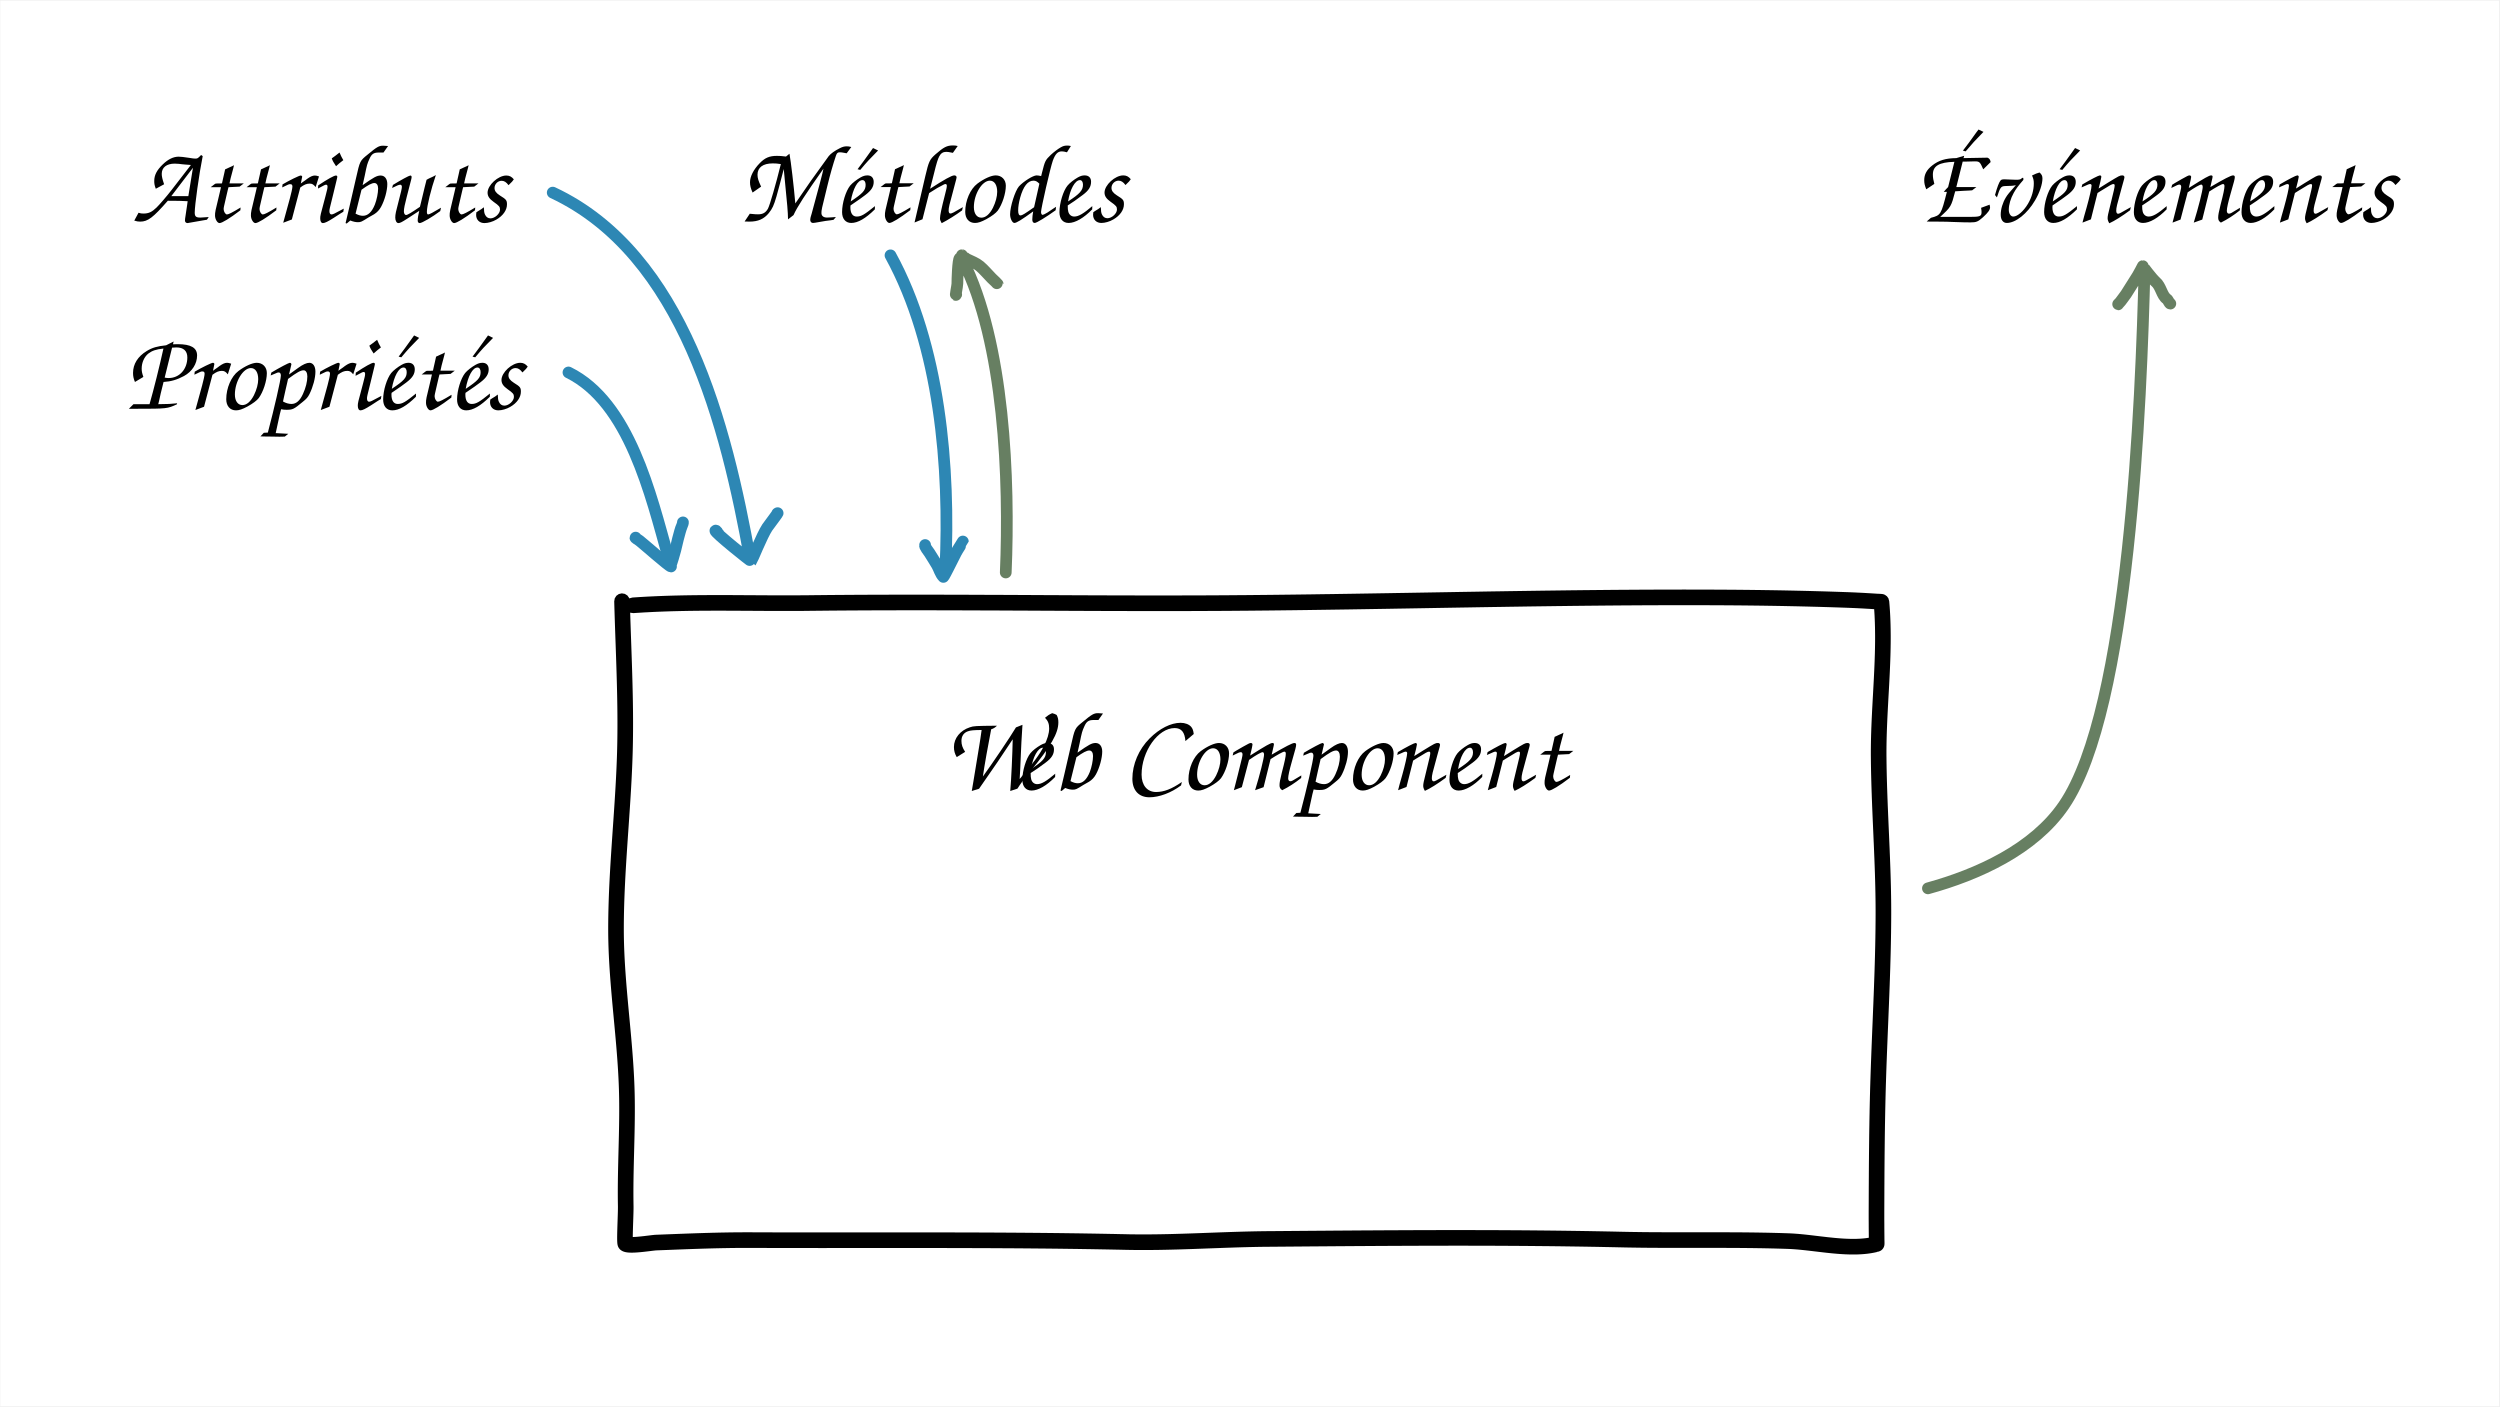
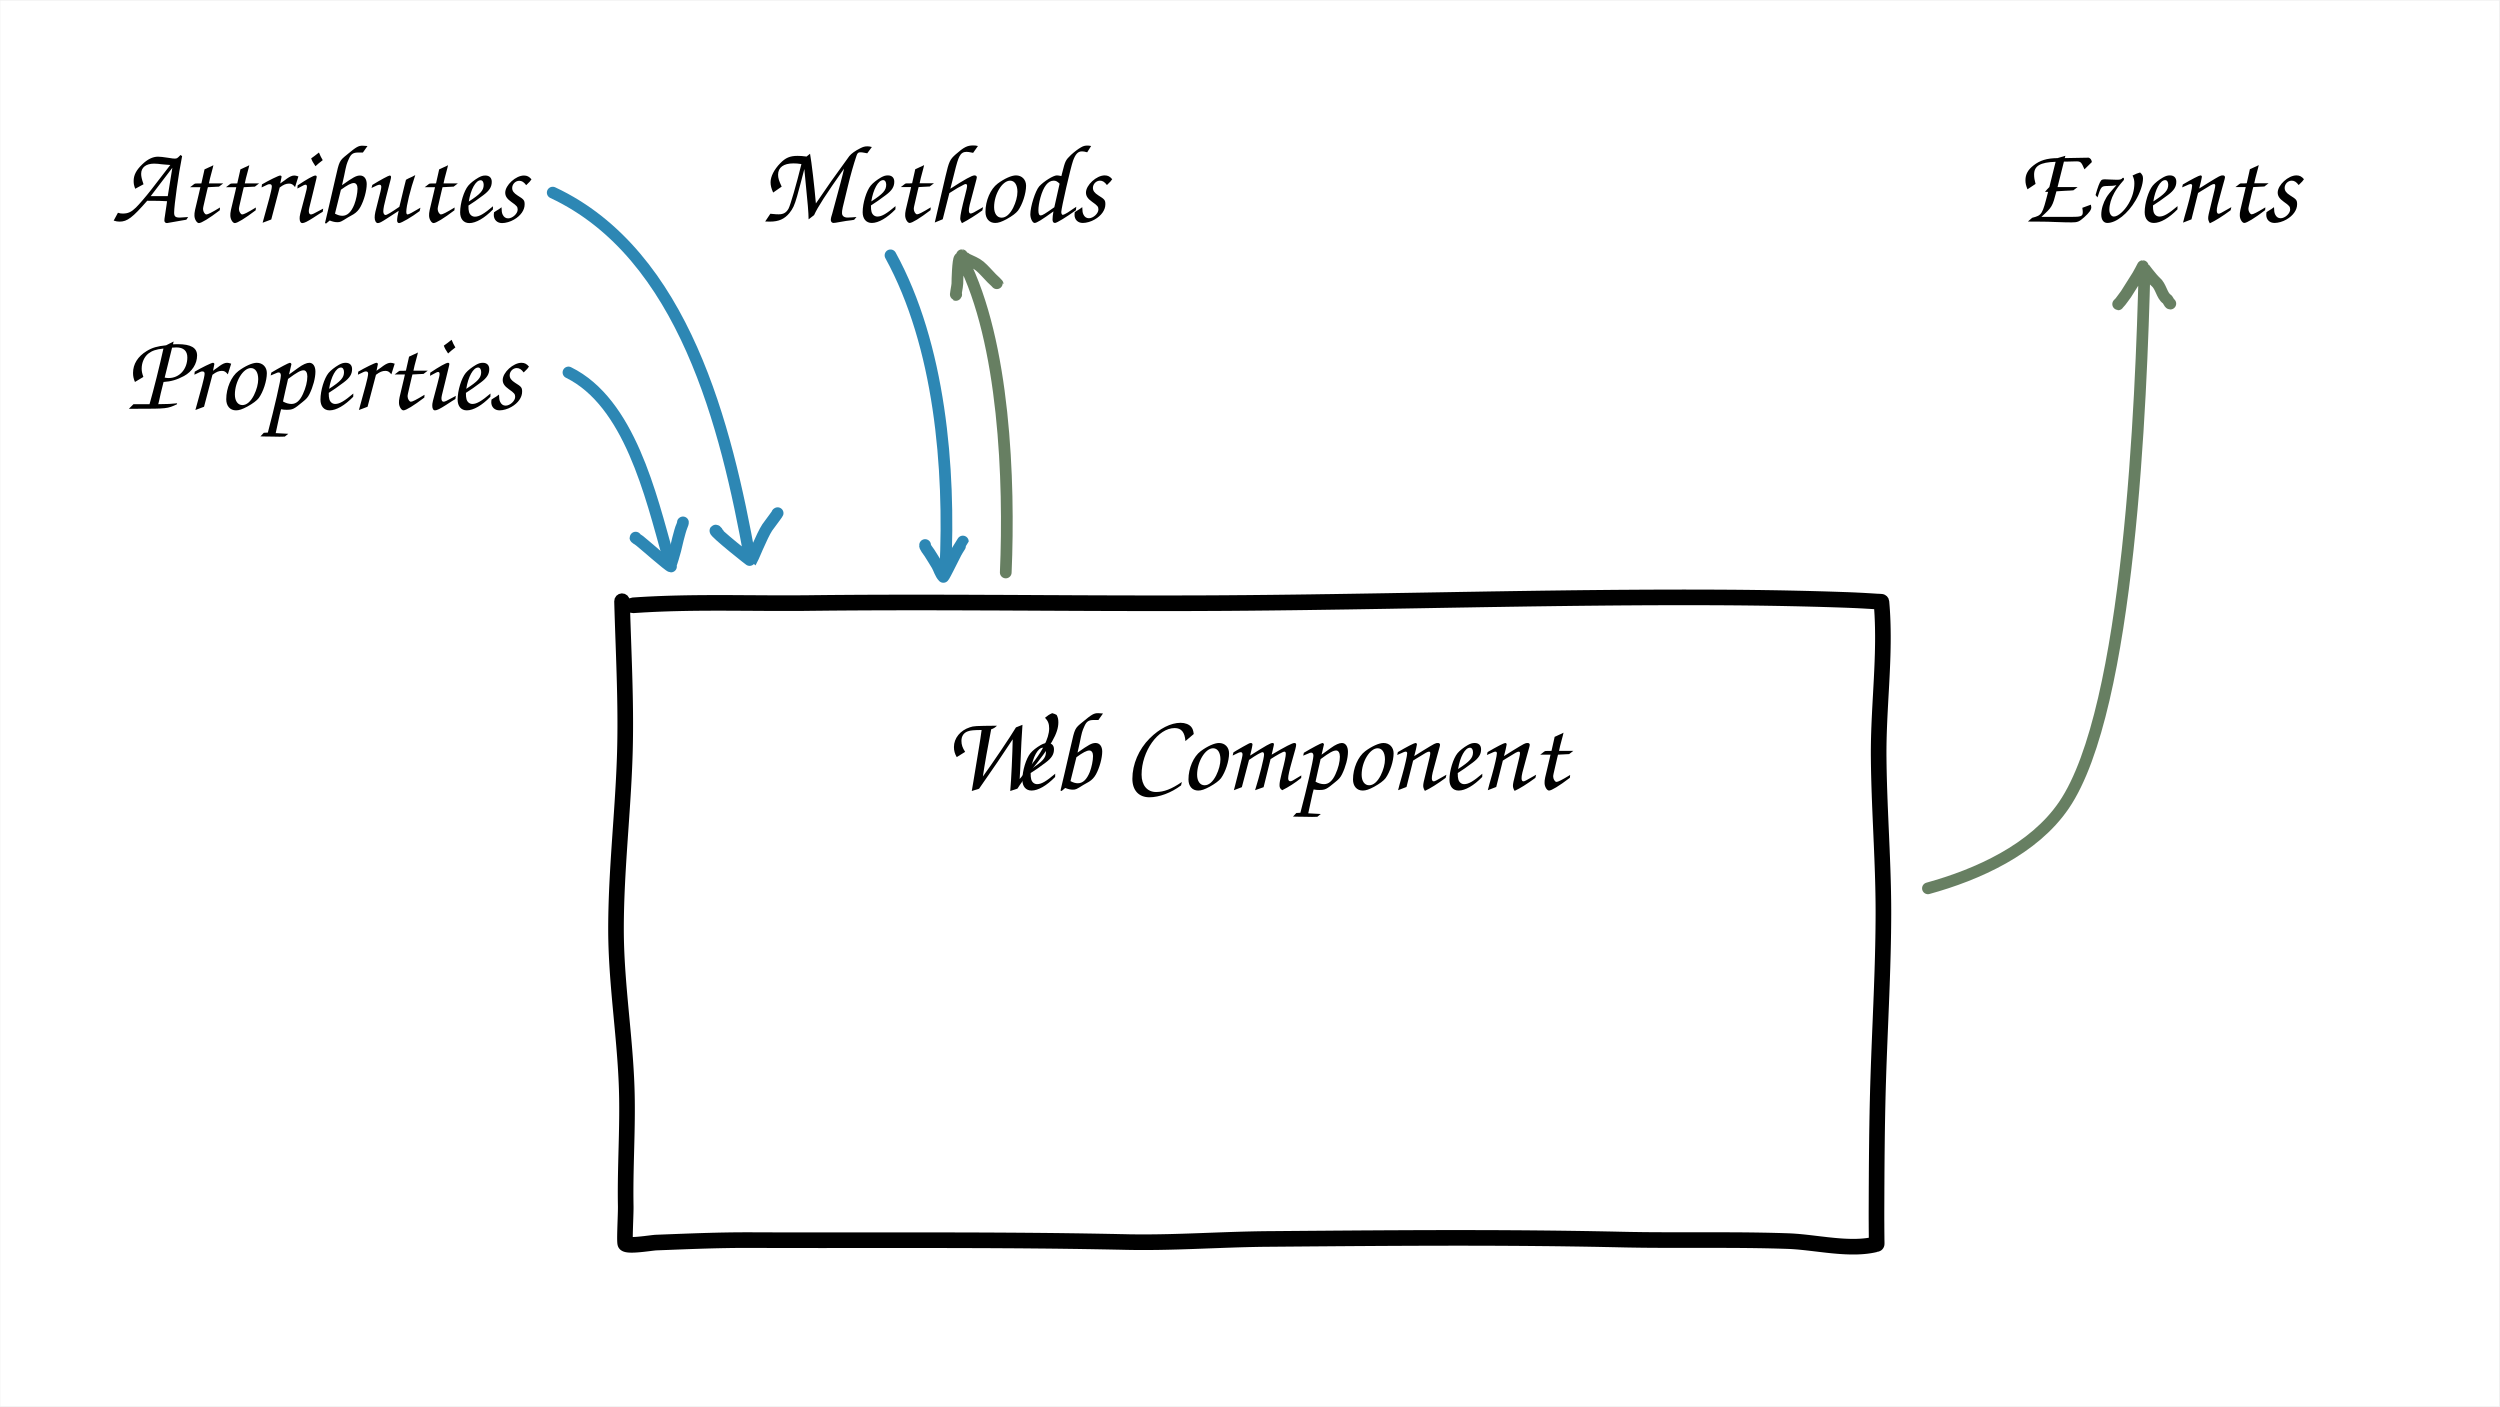
<svg xmlns="http://www.w3.org/2000/svg" viewBox="0 0 1921 1081" fill-rule="evenodd" clip-rule="evenodd" stroke-linecap="round" stroke-linejoin="round" stroke-miterlimit="2.566">
  <path fill="#fff" d="M.27.5h1920v1080H.27z" />
  <path d="M1442.99 961.873l-.23.06h-.04l-.27.07-.29.07-.24.06-.27.06-.29.06-.27.06-.26.06-.28.06-.27.05-.26.06-.27.05-.27.05-.28.05-.27.05-.27.05-.29.05-.28.05-.25.04-.27.04-.28.05-.27.04-.3.04-.25.04-.28.04-.3.04-.25.03-.28.04-.28.03-.28.04-.27.03-.28.03-.28.03-.26.03-.28.03-.3.03-.26.02-.28.03-.3.02-.52.05-.28.02-.31.02-.28.02-.26.02-.29.02-.28.02-.28.01-.27.02-.28.01-.31.02-.26.01-.26.01-.29.01-.29.02-.28.01-.56.01-.57.02-.56.01h-.56l-.56.01H1423.04l-.57-.01h-.56l-.57-.02-.58-.01-.56-.02-.56-.01-.57-.03-.56-.02-.58-.02-.57-.03-.56-.03-.57-.03-.57-.03-.56-.04-.57-.03-.57-.04-.57-.04-.57-.05-.56-.04-.56-.04-.58-.05-.57-.05-.56-.05-.56-.05-.58-.05-.56-.05-.56-.06-.57-.05-.56-.06-.56-.06-.57-.05-.56-.06-.55-.06-.57-.06-.57-.06-1.12-.13-1.11-.13-1.11-.13-1.11-.13-1.11-.13-1.1-.13-2.19-.26-1.09-.13-1.08-.13-1.08-.12-1.08-.13-1.06-.12-1.06-.12-1.06-.12-.52-.05-.51-.06-.53-.05-.52-.06-.51-.05-.52-.05-.51-.05-.52-.05-.5-.05-.5-.04-.51-.05-.51-.04-.49-.04-.5-.04-.5-.04-.49-.04-.49-.03-.5-.03-.47-.04-.48-.02-.49-.03-.48-.03-.47-.02-.47-.02-.47-.02-.47-.02-1-.03-1-.04-1-.03-1-.03-1-.03-1-.03-1-.03-.99-.03-1-.02-1-.03-1.01-.03-1-.02-.99-.02-1.01-.03-1-.02-1-.02-1-.02-1-.02-2-.04-2-.03-2.01-.03-2-.03-2-.03-2.01-.02-2-.02-2.01-.02-2-.02-2.01-.01-2.01-.01-2-.01-2.01-.01-2-.01-2.01-.01h-2.01l-2.01-.01H1301.74l-4.03.01h-10.07l-2.01-.01h-2.02l-2.01-.01h-2.02l-2.01-.01-2.02-.01-2.02-.01-2.01-.01-2.02-.01-2.02-.01-2.01-.02-2.02-.02-2.02-.02-2.02-.03-2.02-.03-2.02-.02-2.02-.04-2.01-.03-1.02-.02-1.01-.02-1.01-.02-1.01-.02-1.01-.02-1.01-.03-2.11-.04-2.12-.05-2.11-.04-2.11-.05-2.11-.04-2.12-.04-2.11-.05-2.11-.04-2.12-.04-2.11-.03-2.12-.04-2.11-.04-2.11-.03-2.12-.04-2.11-.03-2.11-.03-2.12-.03-2.11-.03-2.11-.03-2.12-.03-2.11-.03-2.12-.03-2.11-.03-2.11-.02-2.11-.02-2.12-.03-2.11-.02-2.12-.02-2.11-.02-2.11-.02-2.12-.02-2.11-.02-2.12-.02-2.11-.02-2.11-.01-2.12-.02-4.22-.03-4.23-.02-4.23-.03-4.23-.02-4.22-.02-4.23-.01-4.23-.01-4.23-.01-4.23-.01-4.23-.01h-12.68l-4.23.01h-4.23l-4.23.01-4.23.01-4.23.01-4.22.02-4.23.01-4.23.02-4.23.02-4.23.02-4.23.02-4.23.02-4.23.02-4.23.03-4.23.03-4.24.02-4.22.03-4.24.03-4.23.03-8.46.06-8.47.07-8.46.06-8.47.07-8.462.07-16.933.14h-.854l-.851.01-.85.01-.851.01-.851.01-.856.01-.851.02-.85.01-.85.01-.85.02-.85.01-.85.02-1.71.04-1.704.03-1.702.04-1.703.05-1.706.04-1.706.05-1.705.05-1.706.05-1.705.05-1.71.06-1.708.06-1.705.05-1.705.06-1.712.06-1.712.06-1.706.07-3.42.12-6.846.25-3.425.13-3.427.12-1.717.07-1.712.06-1.716.06-1.72.05-1.714.06-1.72.05-1.717.06-1.72.05-1.718.05-1.72.04-1.718.05-1.724.04-1.72.04-1.722.04-1.727.03-.86.02-.856.02-.865.01-.863.02-.863.01-.864.01-.864.01-.863.01-.864.01-.865.01-.856.01-.864.01h-.871l-.864.01h-1.721l-.871.01h-1.73l-.863-.01h-1.73l-.864-.01h-.872l-.864-.01-.865-.01-.866-.01-.864-.01-.872-.01-.865-.01-.865-.02-.872-.01-.872-.02-.862-.02-2.245-.05-2.246-.05-2.25-.04-2.248-.05-2.244-.04-2.247-.05-2.247-.04-2.248-.04-2.247-.04-2.247-.04-2.248-.04-2.247-.04-2.248-.03-2.244-.04-2.25-.03-2.248-.04-2.245-.03-2.251-.03-2.247-.03-2.247-.03-2.251-.03-2.248-.03-2.244-.03-2.25-.02-2.25-.03-2.247-.02-2.248-.03-2.248-.02-2.247-.02-2.251-.02-2.248-.02-2.247-.02-4.498-.04-4.5-.04-4.497-.03-4.497-.03-4.498-.02-4.498-.03-4.5-.02-4.497-.02-4.5-.02-4.498-.01-4.501-.02-4.5-.01-4.5-.01-4.498-.01-4.501-.01h-4.5l-4.5-.01H707.366l-4.501-.01h-9.001l-9.003.01h-18.006l-9.004.01H639.844l-9.005.01-4.504-.01h-13.507l-4.502-.01h-4.503l-4.503-.01-4.503-.01-4.502-.01-4.503-.02-4.502-.01-4.501-.02h-6.77l-1.125.01-1.127.01-1.13.01-1.132.01-1.125.01-1.131.01-1.132.02-1.125.01-1.132.02-1.13.02-1.126.02-1.131.02-1.136.02-1.125.02-1.127.03-1.135.02-1.131.03-1.132.02-1.13.03-1.126.03-1.131.03-1.136.03-1.131.03-1.131.04-1.136.03-1.128.03-2.264.07-2.267.08-2.264.07-2.263.08-2.267.08-2.27.08-2.265.09-2.27.08-2.267.09-2.267.09-4.541.18-4.541.17-4.524.18h-.098l-.113.01-.152.01-.176.02-.223.02-.242.02-.262.03-.277.03-.293.03-.316.04-.691.08-.735.09-.792.1-.84.1-.88.11-.905.11-.94.11-.476.05-.476.06-.503.05-.491.06-.48.05-.493.05-.505.05-.503.05-.503.05-.5.04-.497.04-.507.05-.503.03-.487.04-.495.03-.503.03-.248.01-.222.02-.247.01-.244.01-.244.01-.241.01-.241.01-.266.01h-.208l-.236.01h-1.403l-.254-.01h-.222l-.22-.01-.218-.01-.215-.01-.248-.01-.215-.02-.21-.01-.246-.02-.247-.03-.208-.02-.21-.02-.245-.04-.247-.03-.207-.04-.212-.03-.247-.05-.251-.05-.262-.06-.215-.06-.257-.07-.258-.08-.114-.03-.177-.06-.085-.03-.105-.04-.182-.07-.183-.07-.108-.05-.112-.05-.187-.09-.091-.04-.216-.11-.213-.12-.095-.06-.126-.07-.126-.08-.192-.13-.224-.16-.133-.1-.187-.15-.191-.17-.053-.04-.387-.39-.01-.01-.522-.66-.085-.12-.095-.15-.026-.05-.343-.64-.01-.02-.094-.21-.071-.19-.061-.16-.073-.23-.077-.25-.073-.29-.058-.26-.04-.21-.033-.19-.031-.22-.03-.2-.018-.18-.02-.17-.017-.2-.015-.17-.013-.17-.012-.18-.013-.2-.01-.2-.008-.19-.007-.16-.008-.19-.008-.22-.01-.4-.008-.41-.005-.43-.005-.45-.001-.46v-.47l.003-.48.004-.5.007-.52.008-.51.008-.53.01-.54.01-.56.014-.56.014-.57.015-.57.032-1.17.035-1.2.039-1.2.039-1.21.08-2.43.08-2.38.037-1.15.035-1.13.032-1.09.029-1.04.012-.49.01-.49.01-.47.01-.45.007-.44.006-.41.003-.4.003-.39V927.273l-.002-.3-.005-.3-.013-.71-.011-.72-.011-.72-.01-.72-.01-.72-.007-.72-.007-.72-.006-.72-.005-.72-.004-.72-.004-.72-.002-.72-.001-.72-.001-.71v-1.44l.003-.73.003-.71.007-1.44.01-1.44.014-1.43.015-1.44.018-1.43.02-1.44.023-1.43.024-1.43.026-1.43.027-1.43.03-1.44.03-1.43.032-1.42.034-1.43.033-1.44.07-2.85.073-2.85.145-5.7.07-2.85.036-1.42.034-1.42.033-1.42.032-1.42.03-1.42.029-1.42.028-1.41.027-1.42.024-1.42.022-1.41.02-1.42.018-1.41.015-1.42.014-1.41.01-1.41.008-1.42.002-.7.002-.71.002-.7v-1.41l-.002-.7-.002-.71-.003-.71-.003-.7-.004-.71-.006-.7-.007-.7-.008-.71-.007-.7-.01-.7-.01-.7-.012-.71-.012-.71-.013-.69-.016-.71-.015-.7-.016-.7-.02-.7-.017-.71-.02-.69-.022-.71-.022-.7-.025-.7-.032-.94-.036-.93-.037-.94-.04-.93-.04-.94-.042-.93-.045-.94-.046-.93-.048-.94-.05-.94-.05-.93-.053-.94-.054-.94-.055-.94-.057-.93-.06-.94-.06-.94-.06-.93-.063-.94-.064-.94-.065-.94-.066-.93-.068-.94-.07-.94-.07-.94-.071-.94-.072-.94-.072-.93-.075-.94-.075-.94-.076-.94-.077-.94-.078-.94-.078-.94-.08-.94-.081-.94-.162-1.89-.165-1.87-.17-1.89-.168-1.88-.172-1.88-.173-1.89-.175-1.89-.175-1.88-.353-3.78-.354-3.78-.177-1.89-.175-1.89-.175-1.89-.174-1.89-.173-1.9-.17-1.9-.168-1.89-.166-1.9-.164-1.9-.081-.95-.08-.95-.08-.95-.077-.95-.078-.95-.076-.96-.075-.94-.075-.95-.074-.96-.073-.95-.071-.95-.071-.95-.07-.96-.067-.95-.067-.95-.066-.95-.065-.96-.063-.96-.061-.95-.061-.96-.06-.95-.057-.96-.056-.95-.054-.96-.053-.96-.051-.95-.05-.96-.048-.96-.046-.95-.044-.96-.044-.96-.041-.96-.038-.96-.038-.96-.035-.96-.034-.96-.031-.96-.03-.96-.026-.96-.026-.96-.022-.96-.021-.96-.02-.97-.015-.96-.014-.97-.012-.95-.01-.97-.007-.97-.005-.96-.002-.97v-1.05l.002-1.05.004-1.05.006-1.06.008-1.05.009-1.05.012-1.05.013-1.05.015-1.05.016-1.06.019-1.05.02-1.05.02-1.05.025-1.05.025-1.05.026-1.05.028-1.05.029-1.05.03-1.05.033-1.05.035-1.05.035-1.05.037-1.04.038-1.06.039-1.04.04-1.05.043-1.05.043-1.05.044-1.04.046-1.05.047-1.05.048-1.05.049-1.05.05-1.04.05-1.05.053-1.05.053-1.04.054-1.05.056-1.05.056-1.05.057-1.04.058-1.05.059-1.04.059-1.05.06-1.05.06-1.04.126-2.09.127-2.09.13-2.09.132-2.09.134-2.09.136-2.08.138-2.09.139-2.08.14-2.09.143-2.09.143-2.08.286-4.16.287-4.17.287-4.16.142-2.08.142-2.08.14-2.08.14-2.08.138-2.07.136-2.08.135-2.07.13-2.08.132-2.07.127-2.08.125-2.07.06-1.04.06-1.04.062-1.03.058-1.04.058-1.03.058-1.04.056-1.03.055-1.04.055-1.03.053-1.04.052-1.03.052-1.04.05-1.03.05-1.04.049-1.03.047-1.04.046-1.03.045-1.04.044-1.03.042-1.03.04-1.04.04-1.03.04-1.04.038-1.03.035-1.03.034-1.03.03-.92.028-.92.028-.93.026-.92.024-.92.023-.92.022-.92.02-.92.02-.92.019-.93.017-.92.016-.92.015-.92.014-.93.012-.92.012-.93.01-.92.009-.92.009-.93.007-.92.006-.93.005-.92.004-.92.004-.93.002-.92V555.053l-.001-.92-.003-.92-.004-.93-.004-.93-.006-.92-.005-.93-.007-.92-.008-.93-.01-.92-.008-.93-.01-.93-.012-.92-.011-.93-.013-.93-.027-1.85-.03-1.85-.033-1.86-.035-1.86-.038-1.85-.041-1.85-.043-1.86-.045-1.86-.046-1.86-.05-1.85-.051-1.86-.051-1.86-.055-1.86-.055-1.86-.058-1.85-.058-1.86-.06-1.87-.06-1.85-.062-1.86-.062-1.87-.063-1.86-.128-3.72-.13-3.72-.131-3.73-.13-3.72-.13-3.73-.127-3.73-.063-1.86-.061-1.86-.061-1.87-.06-1.86-.058-1.87-.058-1.86-.056-1.87-.054-1.86-.052-1.86-.051-1.87.394-2.3 1.247-1.99 1.91-1.35 2.283-.52 2.307.4 1.982 1.24 1.353 1.91.085.37.119-.09 2.259-.61 1.069-.08 1.074-.07 1.074-.07 1.074-.07 1.073-.07 1.074-.06 1.068-.06 1.073-.07 1.073-.06 1.068-.06 1.072-.05 1.073-.06 1.072-.05 1.067-.05 1.067-.05 1.078-.05 1.067-.05 1.066-.05 1.073-.04 1.07-.04 1.067-.04 1.066-.04 1.072-.04 1.066-.04 1.07-.03 1.066-.04 1.067-.03 1.07-.03 1.066-.03 1.065-.03 1.072-.03 1.065-.02 1.065-.03 1.065-.02 1.065-.03 1.065-.02 1.065-.02 1.07-.02 1.065-.02 1.065-.01 1.065-.02 1.059-.02 1.07-.01 1.065-.01 1.059-.02 1.07-.01 1.064-.01 1.06-.01 1.064-.01 1.064-.01h1.065l1.064-.01 2.123-.01 2.126-.01 2.123-.01h8.498l2.12.01 2.12.01h2.124l4.242.02 2.122.02 2.119.01 8.478.05 4.239.02 6.359.04 2.117.01 4.236.01 2.118.01H609.295l2.12-.01 2.123-.01 1.055-.01 1.059-.01h1.064l1.058-.01 1.059-.01 1.06-.01 1.059-.01 1.062-.01 2.418-.03 2.42-.03 2.417-.02 2.419-.03 2.418-.02 2.419-.03 2.42-.02 2.418-.02 2.419-.02 2.418-.01 2.415-.02 2.419-.02 2.418-.02 2.417-.01 2.42-.01 2.416-.02 2.418-.01 2.417-.01 2.415-.01 2.42-.01 2.419-.01 4.83-.01 2.418-.01 4.834-.01 4.833-.01 4.833-.01h14.495l4.832.01h4.83l4.834.01 4.83.01 4.83.01 4.832.02 4.83.01 4.829.02 4.83.02 9.658.04 4.83.01 19.316.09 19.315.1 9.656.04 9.657.05 4.828.02 4.828.02 9.656.04 4.829.01 4.827.02 4.827.01 4.83.01 4.827.01 4.828.01 4.829.01 9.657.01h9.656l4.828-.01 4.83-.01 4.83-.01h2.414l2.413-.01 2.417-.01 2.414-.01 2.414-.01h2.415l2.415-.02 2.416-.01 3.083-.01 3.082-.02 3.085-.02 3.084-.02 3.082-.02 3.085-.03 3.084-.02 3.082-.02 3.085-.03 3.084-.03 3.085-.03 3.084-.03 3.085-.03 3.084-.03 3.083-.03 3.085-.04 3.086-.03 3.085-.04 3.085-.04 3.085-.03 3.084-.04 3.08-.04 3.09-.04 3.09-.04 3.08-.04 3.09-.05 6.17-.09 6.17-.08 6.17-.1 6.17-.09 6.18-.1 6.17-.1 6.17-.1 6.18-.1 6.17-.1 6.17-.11 6.18-.1 12.35-.21 12.35-.21 12.35-.21 6.18-.11 6.17-.1 6.18-.1 6.17-.11 6.18-.1 6.18-.09 6.18-.1 6.17-.09 6.18-.09 6.18-.09 6.18-.09 3.09-.04 3.09-.04 3.08-.04 3.09-.04 3.1-.04 3.08-.04 3.09-.04 3.09-.04 3.09-.03 3.09-.04 3.09-.03 3.09-.03 3.09-.03 3.09-.03 3.09-.03 3.09-.03 3.09-.03 3.09-.02 3.09-.03 3.09-.02 3.09-.02 3.09-.02 3.09-.02 3.09-.02 3.09-.02 3.09-.01 3.09-.02 3.09-.01 3.09-.01 3.09-.01 3.09-.01h3.09l3.09-.01h3.09l3.09-.01h3.09l6.18.01 6.18.01 6.18.02 3.09.01 3.09.02 3.09.01 3.09.02 2.9.02 2.89.02 2.89.02 2.89.03 2.9.03 2.89.03 2.9.03 2.89.04 2.9.03 2.89.05 2.9.04 2.89.04 2.9.05 2.89.05 2.9.05 2.89.06 2.9.06 2.9.06 2.89.07 2.9.06 2.89.07 2.9.07 2.9.08 2.89.08 2.89.08 2.9.08 2.89.09 2.9.09 5.78.19 1.45.05 1.45.05 2.88.1.73.02 1.46.06 2.17.09.74.03.72.03.72.03.73.04 1.45.07 1.45.07 1.45.07 1.45.08 1.45.08 1.45.09 1.44.08 1.45.09 1.45.09 1.44.09 1.39.09.16.01.45.02.61.02.36.02.39.02.37.02.36.02.35.02.33.03.17.01.18.01.11.02.22.02.24.03.67.14-.12-.04.09.02.21.06 1.04.41h.01l1.56 1.13 1.12 1.55v.01l.61 2.14.05.47.08.94.04.48.11 1.41.04.48.07.93.03.48.03.47.04.48.03.47.06.94.03.47.02.47.06.94.02.47.03.48.05.94.04.95.04.94.04.94.04.94.03.95.03.94.03.94.02.94.02.95.02.94.02.94.01.94.01.94.01.94.01.95.01.94v2.82l-.01.95v.94l-.01.94-.01.94-.02.94-.01.94-.01.94-.02.94-.02.94-.02.94-.02.94-.03.94-.02.94-.03.94-.03.94-.03.93-.03.94-.03.94-.04.94-.03.93-.04.94-.04.94-.04.94-.04.94-.04.93-.04.94-.04.93-.05.94-.04.94-.09 1.86-.1 1.87-.09 1.87-.1 1.87-.1 1.86-.1 1.87-.21 3.72-.21 3.72-.1 1.86-.1 1.86-.1 1.85-.1 1.85-.09 1.85-.1 1.86-.09 1.84-.04.93-.05.92-.04.92-.04.93-.04.92-.04.92-.04.92-.04.92-.03.92-.04.92-.03.92-.04.92-.03.92-.03.91-.03.93-.03.91-.02.92-.03.91-.02.92-.02.91-.02.92-.02.91-.02.91-.01.92-.01.91-.02.91v.91l-.01.92-.01.9v3.64l.01.91.01.94.01.95.01.94.01.95.01.94.01.95.02.94.01.95.03 1.89.04 1.89.04 1.89.02.94.02.95.03.94.02.95.05 1.89.06 1.9.05 1.89.06 1.89.07 1.89.06 1.9.07 1.89.06 1.9.08 1.89.07 1.9.07 1.9.08 1.9.08 1.89.08 1.9.08 1.9.08 1.9.08 1.9.16 3.8.34 7.6.16 3.81.08 1.9.17 3.81.08 1.91.07 1.9.08 1.91.08 1.91.07 1.9.07 1.91.07 1.91.07 1.91.07 1.91.06 1.91.06 1.91.08 2.86.06 1.92.02.95.03.96.05 1.91.04 1.92.04 1.91.02.96.01.95.02.96.03 1.92.01.96.02.96.01.96.02 1.91.01.96v.96l.01.96v.96l.01.96v3.84l-.01 1.07v1.08l-.01 1.08v1.07l-.01 1.08-.01 1.08-.01 1.08-.01 1.07-.01 1.08-.01 1.08-.02 1.07-.01 1.08-.01 1.07-.02 1.08-.02 1.08-.01 1.07-.02 1.08-.02 1.08-.02 1.07-.02 1.08-.02 1.07-.03 1.08-.04 2.15-.05 2.15-.05 2.14-.06 2.16-.06 2.14-.06 2.15-.06 2.15-.06 2.15-.07 2.14-.07 2.15-.07 2.15-.07 2.14-.08 2.15-.07 2.15-.08 2.14-.08 2.14-.08 2.15-.08 2.14-.09 2.15-.08 2.14-.08 2.14-.18 4.29-.17 4.28-.17 4.28-.18 4.28-.18 4.29-.17 4.27-.17 4.28-.09 2.14-.08 2.14-.09 2.14-.08 2.14-.08 2.13-.08 2.14-.08 2.14-.08 2.14-.07 2.13-.08 2.14-.07 2.14-.07 2.13-.07 2.14-.06 2.13-.07 2.14-.06 2.13-.06 2.14-.06 2.13-.03 1.39-.04 1.39-.03 1.39-.04 1.39-.03 1.39-.03 1.39-.03 1.39-.03 1.39-.03 1.39-.03 1.39-.03 1.39-.02 1.39-.03 1.4-.02 1.39-.05 2.78-.05 2.78-.04 2.78-.04 2.78-.04 2.79-.03 2.78-.03 2.78-.03 2.79-.03 2.78-.03 2.78-.02 2.79-.03 2.78-.02 2.79-.02 2.78-.02 2.79-.01 2.78-.02 2.79-.01 2.79-.02 2.78-.01 2.79-.01 2.78-.02 5.58-.02 5.57-.01 1.47V936.483l.01 1.47.01 1.47.01 1.47v1.47l.01 1.47.02 2.94.03 2.95.02 2.9v.04l.01.12.01.38.01.54.01.31v.3l.01.33v.81l-.01.17v.15l-.01.18-.01.25-.03.26-.03.25-.06.38-.11.42-.06.18-.18.52-.01.01-.45.88-.79 1-.97.82h-.01l-1.59.75-1.73.26h.75l.24-.06.28-.08-.28.08zm-731.115-14.9l9.007.01h4.504l4.503.01 9.009.02 9.008.03 4.504.01 4.504.02 4.506.02 4.504.02 4.504.03 4.506.02 4.505.03 4.506.04 4.503.03 4.504.04 2.255.02 2.252.02 2.25.02 2.254.02 2.253.02 2.253.03 2.254.02 2.25.03 2.253.02 2.255.03 2.253.03 2.25.03 2.254.03 4.502.06 2.256.03 2.253.04 2.25.03 2.255.04 4.505.07 4.506.08 4.505.08 2.252.05 2.252.04 2.255.04 4.503.1 2.25.04 2.257.05.855.02.845.02.844.02 1.704.02.844.01.85.01.852.01.852.01.85.01h.845l1.702.01 1.702.01h1.7l.845-.01h1.708l.849-.01h.844l.85-.01.857-.01.85-.01.85-.01.85-.01.85-.01.85-.01.85-.01.85-.02.85-.01.857-.02.853-.01 1.699-.04 1.703-.03 1.706-.04 1.703-.05 1.705-.04 1.706-.05 1.705-.05 1.705-.05 1.705-.05 1.705-.06 1.709-.05 1.705-.06 1.708-.06 1.712-.06 1.704-.06 3.42-.12 3.422-.13 6.844-.25 3.429-.13 1.716-.06 1.712-.06 1.712-.06 1.718-.06 1.719-.06 1.716-.05 1.716-.06 1.719-.05 1.719-.05 1.719-.06 1.72-.04 1.72-.05 1.723-.04 1.723-.04 1.724-.04 1.717-.04.864-.01.863-.02.864-.02.863-.01.865-.01.864-.02.856-.01.865-.01.864-.01.864-.01.864-.01h.86l16.939-.14 8.47-.07 8.47-.07 8.46-.06 8.47-.07 8.47-.06 4.23-.03 4.23-.03 4.24-.03 4.23-.02 4.23-.03 4.24-.03 4.23-.02 4.24-.02 4.23-.02 4.23-.02 4.24-.02 4.23-.02 4.23-.01 4.24-.02 4.24-.01 4.23-.01 4.23-.01h4.24l4.23-.01h12.71l8.46.02 4.24.01 4.23.01 4.24.01 4.24.02 4.23.02 4.24.03 4.23.02 4.24.03 2.12.02 2.12.01 2.11.02 2.12.02 6.36.06 2.11.02 2.12.02 4.24.05 2.12.02 2.12.03 6.35.08 4.24.06 6.36.09 2.12.04 2.11.03 2.12.03 4.24.08 2.12.04 2.12.04 2.12.03 2.12.05 2.12.04 2.12.04 4.23.09 2.13.05 2.11.05 1.01.02 1 .02 1 .02 1 .02 1 .02 1 .02 2 .03 2 .04 2.01.02 2 .03 2.01.03 2 .02 2 .02 2.01.02 2 .01 4.02.02 4.01.02 4.02.01 4.02.01 4.01.01h8.05l4.02-.01h20.13l2.02.01 4.03.01 2.01.01 2.02.01 2.02.01 4.03.02 2.02.02 2.01.02 2.02.02 2.02.03 2.02.02 2.02.03 2.02.03 2.02.04 2.02.03 1.01.02 1.01.02 1.01.02 1.01.03 1.01.02 1.01.02 1.01.03 2.02.05 1.01.03 1.01.02 1.01.03 1.01.03 2.03.07 1.01.03 1.01.03 1.01.04.52.02.52.02.52.02.53.03.52.03.52.03.52.03.54.03 1.05.08.53.04.53.04.53.04.54.04.53.05.52.05.54.04.55.05.53.06.54.05.53.05.54.05.54.06.54.06.55.05.54.07 1.08.11 1.08.13 1.1.12 1.09.13 1.08.13 1.1.13 1.09.13 2.19.26 1.09.13 1.1.13 1.09.12 1.1.13 1.09.13 1.09.12.54.06.54.05.55.06.55.06.54.05.54.06.54.05.55.06 1.08.1.53.05.55.05.54.05.53.04.53.04.54.05.54.04.53.04.53.04.53.03.53.04 1.06.06.52.03.53.03.53.02.51.02.52.02.53.02.52.02.52.01.51.02.5.01h.52l.51.01h2.02l.51-.01.5-.01.49-.01.5-.02.24-.01.24-.01.24-.01.27-.01.26-.01.22-.01.23-.01.27-.02.23-.01.24-.02.24-.01.26-.02.24-.02.21-.01.24-.02.51-.05.21-.01.24-.03.25-.02.21-.02.24-.02.25-.03.23-.03.24-.02.23-.03.23-.03.23-.03.23-.03.25-.03.2-.03.23-.03.25-.03.21-.04.22-.03.23-.04.22-.03.1-.02-.01-1.26-.02-2.95-.03-2.95-.01-1.48v-1.47l-.01-1.48-.01-1.48-.01-1.48v-5.93l.01-1.48.02-5.58.02-5.58.01-2.79.01-2.79.02-2.78.01-2.8.02-2.79.01-2.79.02-2.79.02-2.79.02-2.79.03-2.79.02-2.8.03-2.79.03-2.79.03-2.79.03-2.8.03-2.79.04-2.79.04-2.79.05-2.8.04-2.79.05-2.8.02-1.4.03-1.39.03-1.4.02-1.4.03-1.39.03-1.4.03-1.4.03-1.39.03-1.4.04-1.4.03-1.4.03-1.4.04-1.39.04-1.4.05-2.15.06-2.15.07-2.15.06-2.14.07-2.15.07-2.15.07-2.15.07-2.14.08-2.15.07-2.14.08-2.15.08-2.14.08-2.15.08-2.14.08-2.15.09-2.14.08-2.14.09-2.15.17-4.28.17-4.29.18-4.28.18-4.28.17-4.27.17-4.28.18-4.28.08-2.14.08-2.14.09-2.13.08-2.14.08-2.14.08-2.14.07-2.14.08-2.13.07-2.14.08-2.13.07-2.14.07-2.13.06-2.14.07-2.14.06-2.13.06-2.14.06-2.13.05-2.13.05-2.14.05-2.13.05-2.14.02-1.06.02-1.07.02-1.07.02-1.06.02-1.07.02-1.06.01-1.07.02-1.07.02-1.07.01-1.06.02-1.07.01-1.06.01-1.07.01-1.07.01-1.06.01-1.07.01-1.07.01-1.06v-1.07l.01-1.06v-1.07l.01-1.07v-3.77l-.01-.95v-.94l-.01-.94v-.95l-.01-.94-.01-.95-.01-.94-.01-.95-.01-.94-.02-.95-.01-.94-.02-.95-.01-.94-.02-.95-.02-.94-.02-.95-.02-.94-.02-.95-.02-.94-.02-.95-.03-.95-.02-.94-.03-.95-.02-.95-.03-.94-.03-.94-.05-1.9-.06-1.89-.07-1.9-.06-1.89-.07-1.9-.07-1.89-.07-1.9-.07-1.9-.08-1.89-.08-1.9-.07-1.9-.08-1.89-.08-1.9-.08-1.9-.09-1.9-.16-3.8-.33-7.61-.17-3.8-.08-1.91-.08-1.9-.08-1.91-.08-1.9-.08-1.91-.08-1.9-.07-1.91-.07-1.91-.08-1.91-.07-1.9-.06-1.91-.07-1.91-.06-1.91-.06-1.91-.06-1.91-.02-.96-.03-.96-.03-.95-.02-.96-.03-.95-.02-.96-.03-.96-.02-.96-.02-.95-.02-.96-.02-.95-.01-.96-.02-.96-.02-.96-.01-.96-.02-.95-.01-.96-.01-.96-.01-.96-.01-.96-.01-.95-.01-.96-.01-.94v-3.75l.01-.94.01-.93.01-.94.01-.94.01-.93.02-.94.01-.93.02-.94.02-.94.02-.93.03-.94.02-.94.03-.93.03-.94.03-.93.03-.94.03-.93.03-.94.04-.94.04-.93.03-.93.04-.94.04-.93.04-.94.04-.93.04-.94.05-.93.04-.93.05-.94.09-1.87.09-1.86.1-1.86.1-1.87.1-1.87.1-1.86.1-1.86.21-3.72.2-3.72.1-1.86.1-1.85.1-1.85.1-1.86.09-1.85.09-1.86.04-.92.05-.92.04-.93.04-.92.04-.93.04-.92.04-.92.04-.93.03-.92.04-.92.03-.92.03-.92.03-.92.03-.92.03-.92.03-.92.03-.92.02-.92.02-.92.02-.92.02-.92.02-.91.01-.92.02-.92.01-.91.01-.92.01-.91v-.92l.01-.91v-2.74l-.01-.91-.01-.92-.01-.91-.01-.91-.01-.91-.02-.91-.01-.91-.03-.91-.02-.91-.03-.91-.02-.91-.04-.9-.03-.91-.04-.9-.04-.91-.04-.91-.04-.9-.03-.45-.02-.45-.03-.45-.03-.46-.02-.45-.03-.45-.03-.45-.03-.46-.03-.45-.03-.45-.02-.28h-.1l-1.44-.1-1.42-.09-1.43-.08-1.43-.08-1.43-.09-1.42-.08-1.43-.07-1.43-.08-1.43-.07-1.42-.07-.71-.03-.72-.03-.72-.03-.7-.03-.71-.03-.72-.03-.71-.03-.72-.03-.71-.02-.71-.03-1.44-.05-1.44-.05-1.44-.05-1.44-.05-1.44-.05-1.44-.04-2.88-.1-2.88-.09-2.89-.08-2.88-.09-2.88-.08-2.88-.07-2.89-.08-2.88-.07-2.88-.07-2.89-.07-2.88-.06-2.89-.06-2.88-.06-2.89-.06-2.88-.05-2.89-.05-2.88-.05-2.89-.04-2.88-.05-2.89-.04-2.88-.03-2.89-.04-2.88-.03-2.88-.03-2.89-.03-2.88-.03-2.89-.02-2.88-.02-2.88-.02-3.08-.02-3.09-.01-3.08-.02-3.08-.01-3.09-.01-3.08-.01h-3.08l-3.09-.01h-3.08l-3.08-.01h-3.09l-3.08.01h-3.09l-3.08.01h-3.08l-3.09.01-3.08.01-3.09.01-3.08.01-3.09.02-3.08.01-3.08.02-3.09.02-3.09.02-3.08.02-3.08.02-3.09.02-3.08.03-3.09.02-3.09.03-3.08.03-3.08.03-3.09.03-3.09.03-3.08.03-3.09.03-3.08.04-3.09.03-3.08.04-3.09.04-3.09.04-3.08.03-3.09.05-3.09.03-3.08.05-3.09.04-6.17.08-6.17.09-6.18.1-6.17.09-6.17.1-6.18.09-6.17.1-6.17.1-6.18.11-6.17.1-6.18.1-12.35.21-12.35.22-12.35.21-6.17.1-6.18.11-6.17.1-6.18.1-6.18.1-6.17.1-6.18.1-6.18.09-6.17.09-6.18.09-6.18.09-3.08.04-3.09.05-3.09.04-3.09.04-3.087.04-3.088.04-3.09.03-3.087.04-3.09.04-3.085.03-3.09.04-3.09.03-3.087.03-3.09.03-3.087.03-3.09.03-3.087.03-3.09.03-3.088.02-3.088.02-3.09.03-3.09.02-3.087.02-3.087.02-3.09.02-3.09.01-2.416.01-2.42.01-2.42.01-2.418.01-2.42.01-2.416.01-2.418.01h-2.421l-4.834.01-4.836.01-4.836.01h-14.503l-4.834-.01-4.833-.01-4.833-.01-4.832-.01-4.833-.01-4.831-.01-4.833-.02-4.831-.01-4.83-.02-4.831-.02-4.83-.02-4.83-.02-9.66-.05-9.657-.04-9.658-.05-9.657-.05-9.656-.04-9.654-.05-4.827-.01-4.828-.02-4.827-.02-4.826-.02-4.827-.02-4.828-.01-4.825-.02-4.828-.01-4.826-.01-4.826-.01h-4.826l-4.826-.01H694.55l-4.825.01-4.828.01-4.824.01-2.411.01-4.831.01-2.412.01-2.411.01-2.415.01-2.413.01-2.413.01-2.416.02-2.41.01-2.412.01-2.414.02-2.414.02-2.415.02-2.413.01-2.414.02-2.413.02-2.411.02-2.413.03-2.414.02-2.414.03-2.416.02-2.411.03-2.415.02-1.07.02-1.07.01-1.07.01-1.07.01-1.07.01h-1.063l-1.07.01-1.072.01-2.132.01-2.133.01H598.68l-2.13-.01-2.127-.01h-2.125l-2.128-.01-2.123-.01-4.244-.03-4.242-.02-4.238-.03-4.237-.02-2.117-.01-2.116-.02-2.115-.01-2.116-.01h-2.111l-2.116-.01-2.114-.01H547.837l-2.111.01-2.11.01-2.112.01-1.053.01h-1.054l-1.053.01-1.053.01-1.06.01-1.052.01-1.048.01-1.06.01-1.053.02-1.048.01-1.06.02-1.053.01-1.054.02-1.054.02-1.047.02-1.054.02-1.054.02-1.054.02-1.055.03-1.054.02-1.054.03-1.05.03-1.053.02-1.054.03-1.05.03-1.055.04-1.054.03-1.05.04-1.055.03-1.05.04-1.054.04-1.055.04-1.05.04-1.05.04-1.055.05-1.056.04-1.045.05-1.056.05-1.056.05-1.051.06-1.051.05-1.05.06-1.057.05-1.051.06-1.051.06-1.057.07-1.052.06-1.052.07-1.052.06-1.052.07-1.052.07-1.058.08-2.323-.3-.197-.11.01.33.058 1.86.06 1.85.06 1.86.062 1.86.062 1.86.128 3.72.129 3.72.13 3.72.13 3.73.13 3.72.129 3.73.063 1.87.063 1.87.06 1.86.062 1.87.06 1.87.058 1.86.058 1.87.056 1.87.055 1.87.104 3.73.049 1.87.047 1.87.045 1.88.043 1.86.04 1.88.039 1.87.036 1.87.033 1.87.03 1.87.028 1.87.013.94.023 1.87.02 1.88.009.93.007.94.007.94.012 1.87.004.94.004.93.003.94.002 1.88v.93l-.001.94-.002.94-.004.94-.004.93-.005.94-.007.94-.007.93-.008.94-.01.94-.01.94-.012.94-.013.93-.013.94-.015.94-.017.94-.018.93-.018.94-.02.94-.021.94-.022.94-.024.93-.025.94-.026.94-.028.94-.03.93-.03.94-.033 1.05-.037 1.05-.038 1.05-.04 1.05-.04 1.05-.042 1.04-.042 1.05-.045 1.05-.046 1.05-.046 1.04-.048 1.05-.05 1.04-.05 1.05-.051 1.05-.052 1.05-.053 1.05-.054 1.04-.055 1.05-.056 1.04-.057 1.05-.057 1.05-.06 1.04-.058 1.05-.061 1.04-.061 1.04-.062 1.05-.125 2.09-.128 2.09-.132 2.09-.132 2.08-.135 2.09-.137 2.09-.14 2.09-.14 2.08-.14 2.08-.142 2.09-.142 2.08-.287 4.17-.288 4.16-.286 4.16-.142 2.08-.141 2.08-.141 2.08-.138 2.08-.138 2.07-.135 2.08-.133 2.08-.132 2.07-.128 2.07-.127 2.08-.123 2.07-.061 1.04-.06 1.04-.058 1.03-.06 1.04-.056 1.04-.056 1.03-.056 1.04-.055 1.03-.053 1.04-.053 1.03-.051 1.04-.051 1.04-.05 1.03-.048 1.04-.047 1.03-.047 1.03-.045 1.04-.043 1.03-.043 1.04-.042 1.03-.04 1.03-.038 1.04-.038 1.03-.036 1.04-.035 1.03-.034 1.03-.032 1.03-.03 1.04-.03 1.03-.026 1.03-.026 1.03-.024 1.04-.023 1.03-.022 1.03-.02 1.03-.017 1.03-.017 1.04-.014 1.03-.013 1.03-.011 1.03-.01 1.03-.007 1.03-.006 1.03-.004 1.03-.002 1.03v1.03l.002.94.005.93.007.94.01.93.01.93.015.94.015.93.018.94.02.93.023.94.025.93.026.94.029.93.029.94.033.93.035.94.037.94.037.93.04.94.042.93.044.94.045.93.046.94.049.93.05.94.052.94.053.94.055.93.057.94.057.94.06.93.06.94.062.94.064.93.065.94.066.94.067.94.068.94.069.94.07.93.073.94.073.94.073.94.15 1.88.076.94.078.94.158 1.88.079.94.162 1.88.166 1.88.166 1.89.17 1.88.17 1.88.174 1.89.349 3.77.177 1.89.707 7.55.176 1.89.175 1.9.174 1.89.173 1.9.17 1.89.17 1.9.167 1.89.163 1.9.082.95.08.95.08.95.079.95.155 1.9.15 1.91.075.95.145 1.9.07.96.07.95.07.95.068.95.066.96.065.95.064.96.062.95.06.95.06.96.059.96.057.95.055.95.054.96.05.96.052.95.049.96.047.96.046.96.043.96.042.95.04.96.038.96.037.96.033.96.025.73.045 1.43.02.73.039 1.44.017.73.03 1.43.015.73.012.72.012.72.01.72.01.72.009.72.008.71.006.73.006.72.004.72.004.72.003.72.002.71.002.72v1.44l-.002.72-.002.71-.002.72-.008 1.45-.01 1.43-.014 1.44-.016 1.43-.018 1.43-.02 1.44-.023 1.43-.024 1.43-.027 1.43-.028 1.44-.03 1.42-.03 1.43-.033 1.44-.033 1.42-.033 1.43-.035 1.43-.072 2.85-.145 5.7-.072 2.85-.071 2.84-.033 1.42-.033 1.43-.031 1.42-.031 1.42-.03 1.41-.026 1.42-.026 1.42-.024 1.42-.022 1.41-.02 1.42-.018 1.41-.015 1.42-.012 1.41-.011 1.41-.007 1.42-.003.7-.002.71-.001.7v.71l.002 1.41.002.7.008 1.42.005.7.006.7.006.71.008.7.009.71.01.7.01.7.012.71.012.72.006.34.003.39v.8l-.003.42-.004.44-.006.46-.008.47-.01.49-.01.49-.011.5-.013.53-.03 1.07-.033 1.1-.035 1.14-.037 1.17-.081 2.39-.08 2.42-.038 1.2-.038 1.19-.035 1.17-.031 1.15-.014.55-.014.56-.012.53-.011.54-.01.51-.008.5-.008.5-.005.47-.004.45v.1h.238l.19-.01.192-.01.194-.01.197-.01.198-.01.226-.01.203-.01.408-.02.428-.03.444-.04.436-.03.439-.03.455-.04.456-.04.456-.05.456-.04.456-.05.467-.05.476-.05.462-.05.446-.05.466-.05.46-.05.899-.11.89-.11.858-.1.832-.1.803-.1.77-.09.717-.09.349-.04.34-.04.329-.03.313-.03.299-.04.285-.02.298-.03.284-.02.288-.02.163-.01h.098l4.556-.18 4.54-.18 4.544-.17 2.275-.09 2.273-.09 2.275-.08 2.276-.09 2.274-.08 2.277-.08 2.279-.08 2.279-.08 2.278-.07 2.279-.07 1.144-.04 1.135-.03 1.142-.03 1.14-.03 1.137-.03 1.142-.04 1.146-.03 1.14-.02 1.143-.03 1.14-.03 1.136-.02 1.147-.03 1.146-.02 1.136-.02 1.142-.02 1.146-.02 1.14-.02 1.143-.02 1.146-.01 1.142-.02 1.14-.01 1.147-.01 1.142-.01 1.14-.01 1.147-.01h1.146l1.147-.01h5.715l4.502.02 4.498.01 4.497.02 4.5.01 4.497.01 4.499.01 8.999.01H626.339l4.5.01 9.002-.01h18.004l9.004-.01H684.857l9.005-.01h9.006l9.007.01zm732.936-478.62h.05-.05z" />
  <text x="2363.08" y="16783.7" font-family="'Boogaloo-Regular','Boogaloo',cursive" font-size="86.183" transform="translate(-1639.04 -16177.357)">W<tspan x="2417.12" y="16783.7">e</tspan>b Component</text>
-   <text x="2463.57" y="16783.7" font-family="'Boogaloo-Regular','Boogaloo',cursive" font-size="86.183" transform="translate(-2362.38 -16613.4)">Attributs</text>
-   <text x="2458.87" y="16783.7" font-family="'Boogaloo-Regular','Boogaloo',cursive" font-size="86.183" transform="translate(-1891.71 -16613.5)">Méthodes</text>
-   <text x="2423.45" y="16783.7" font-family="'Boogaloo-Regular','Boogaloo',cursive" font-size="86.183" transform="translate(-951.42 -16613.5)">Événements</text>
-   <text x="2449.05" y="16783.7" font-family="'Boogaloo-Regular','Boogaloo',cursive" font-size="86.183" transform="translate(-2353.2 -16469.5)">Propriétés</text>
  <path d="M424.71 148c101 47.3 133.44 180.4 151.61 281.1M552.17 410.2c-.34-.3-1.75-3.1-2.45-2.4-.99 1 27.3 23.7 27.61 23.4.46-.5 8.13-19.7 12.23-25.9 1.66-2.5 9.64-12.7 7.68-10.8M436.8 286.2c46.96 23.1 63.34 94.5 76.57 141.4" fill="none" stroke="#2d87b4" stroke-width="9" />
-   <path d="M488.42 413.1c-.88 0 2.09 1.7 3 2.4 2.16 1.6 22.77 19.8 24.17 19.8.08 0-.32-.4-.3-.5.24-.5 3.42-11 3.51-11.6.25-1.5 3.74-16.1 5.04-18.7.43-.8 1.18-3.4.9-3.1" fill="none" stroke="#2d87b4" stroke-width="9" />
-   <g>
-     <path d="M684.255 196.2c37.99 69.2 45.95 163.4 42.16 241.4M710.855 418.8c-.8.8 2.67 5 3.37 6.1 1.96 3.2 3.96 6.2 5.8 9.4 1.71 3 2.46 6.5 4.86 9 .21.2 3.32-5.9 3.56-6.4 2.04-4.1 4.13-8.1 6.17-12.2 1.14-2.2 5.24-8.4 5.24-8.6" fill="none" stroke="#2d87b4" stroke-width="9" />
-   </g>
-   <g>
-     <path d="M772.823 439.9c3.03-70.7-.98-177-33.17-240.2M738.653 199.3c-.46 0-.99-1.2-1.21-.9-1.37 1.3-1.8 16.5-1.8 19.5 0 2-1.97 10.6-.9 8.4M739.173 196.1c-.09 0 2.76 2.5 3.94 3.1 3.25 1.6 6.92 2.9 9.77 5.3 3.32 2.8 6.06 6.2 9.14 9.3 1.01 1 2.08 1.9 3.05 2.9.32.3 1.52 1.7 1.52 1.6" fill="none" stroke="#677f62" stroke-width="9" />
-   </g>
+   <path d="M488.42 413.1c-.88 0 2.09 1.7 3 2.4 2.16 1.6 22.77 19.8 24.17 19.8.08 0-.32-.4-.3-.5.24-.5 3.42-11 3.51-11.6.25-1.5 3.74-16.1 5.04-18.7.43-.8 1.18-3.4.9-3.1M684.255 196.2c37.99 69.2 45.95 163.4 42.16 241.4" fill="none" stroke="#2d87b4" stroke-width="9" />
+   <path d="M710.855 418.8c-.8.8 2.67 5 3.37 6.1 1.96 3.2 3.96 6.2 5.8 9.4 1.71 3 2.46 6.5 4.86 9 .21.2 3.32-5.9 3.56-6.4 2.04-4.1 4.13-8.1 6.17-12.2 1.14-2.2 5.24-8.4 5.24-8.6" fill="none" stroke="#2d87b4" stroke-width="9" />
+   <path d="M772.823 439.9c3.03-70.7-.98-177-33.17-240.2M738.653 199.3c-.46 0-.99-1.2-1.21-.9-1.37 1.3-1.8 16.5-1.8 19.5 0 2-1.97 10.6-.9 8.4M739.173 196.1c-.09 0 2.76 2.5 3.94 3.1 3.25 1.6 6.92 2.9 9.77 5.3 3.32 2.8 6.06 6.2 9.14 9.3 1.01 1 2.08 1.9 3.05 2.9.32.3 1.52 1.7 1.52 1.6" fill="none" stroke="#677f62" stroke-width="9" />
  <g>
    <path d="M1481.42 682.6c38.1-10.5 81.36-29.9 104.5-63.9 50.53-74 59.44-311.9 61.94-411.9M1645.6 207.9c0-1 .61-2.8.61-2.8s-2.32 4.6-3.68 6.8c-2.97 4.7-5.92 9.3-8.89 14.1-1.28 2-3.08 4-4.29 5.8-.55.8-2.13 2.1-1.84 2.1M1646.52 204.5c-.23 0 7.29 9.9 9.81 12 4.15 3.4 4.79 10.6 8.59 13.2 1.02.6 2.02 3.6 2.76 3.6" fill="none" stroke="#677f62" stroke-width="9" />
  </g>
+   <g>
+     <text x="2447.75" y="16783.7" font-family="'Boogaloo-Regular','Boogaloo',cursive" font-size="86.183" transform="translate(-2362.38 -16613.4)">Attributes</text>
+   </g>
+   <g>
+     <text x="2474.68" y="16783.7" font-family="'Boogaloo-Regular','Boogaloo',cursive" font-size="86.183" transform="translate(-1891.71 -16613.5)">Methods</text>
+   </g>
+   <g>
+     <text x="2501.23" y="16783.7" font-family="'Boogaloo-Regular','Boogaloo',cursive" font-size="86.183" transform="translate(-951.42 -16613.5)">Events</text>
+   </g>
+   <g>
+     <text x="2449.05" y="16783.7" font-family="'Boogaloo-Regular','Boogaloo',cursive" font-size="86.183" transform="translate(-2353.2 -16469.5)">Properties</text>
+   </g>
</svg>
